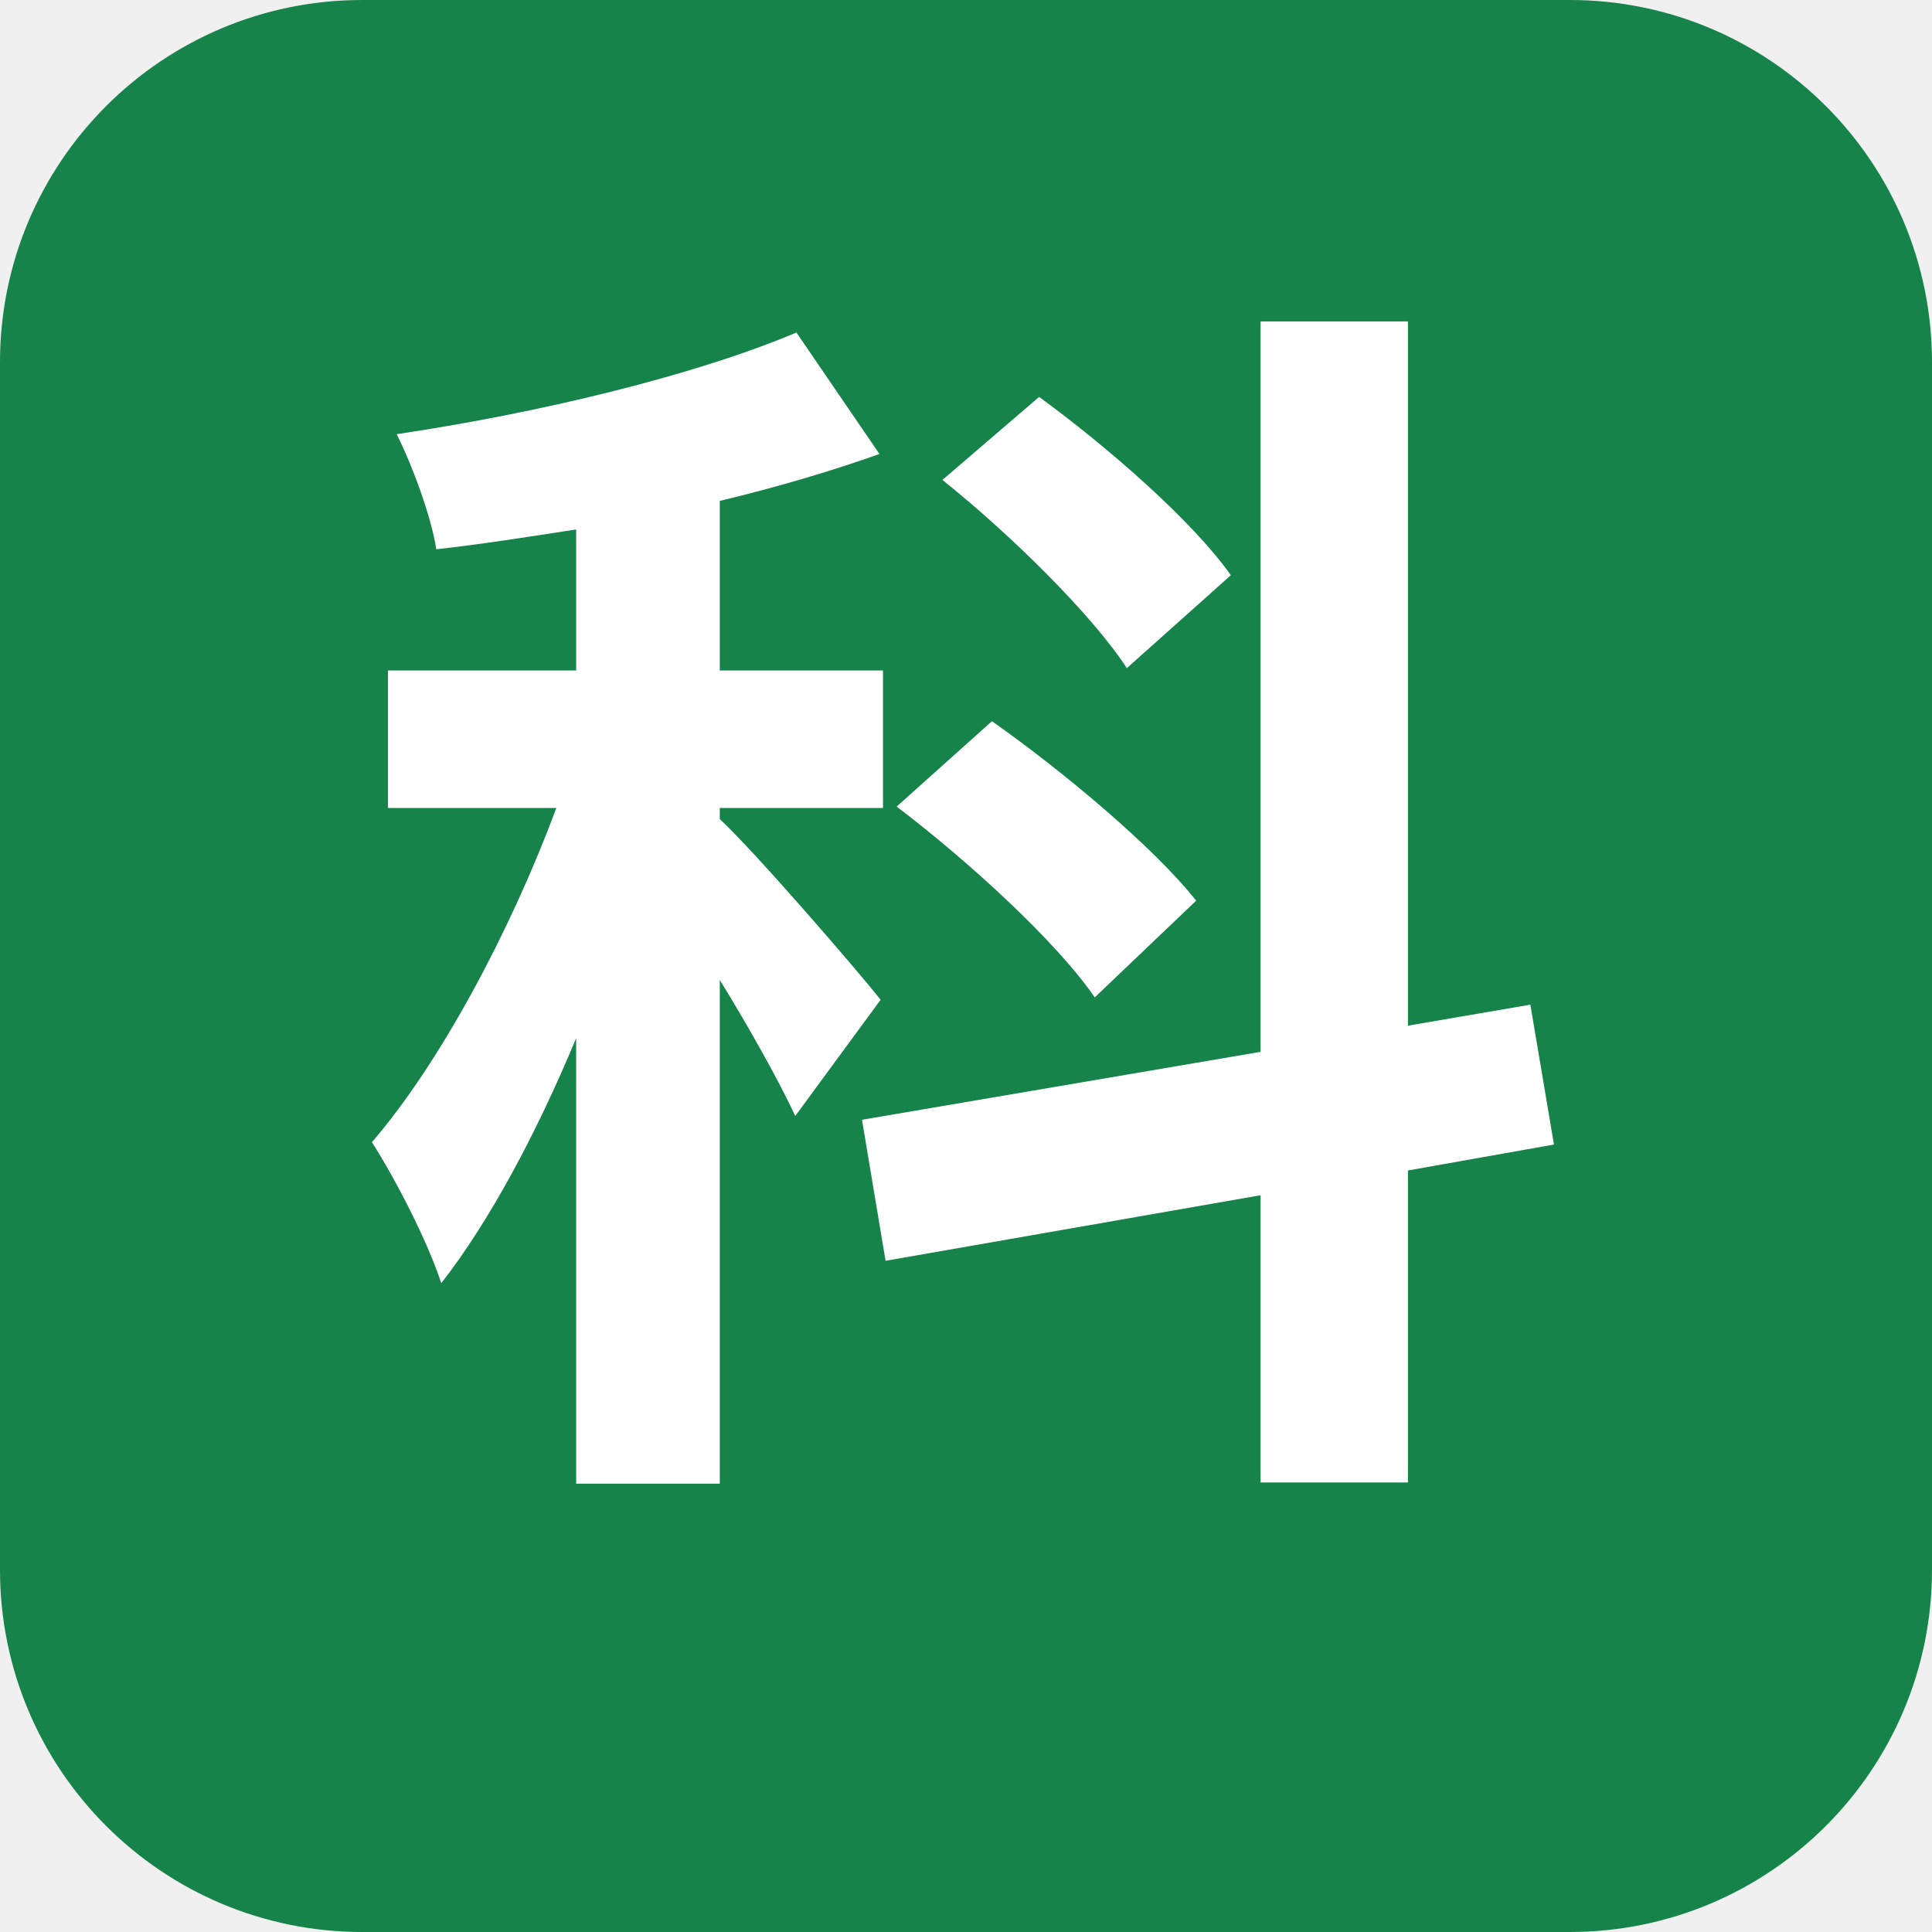
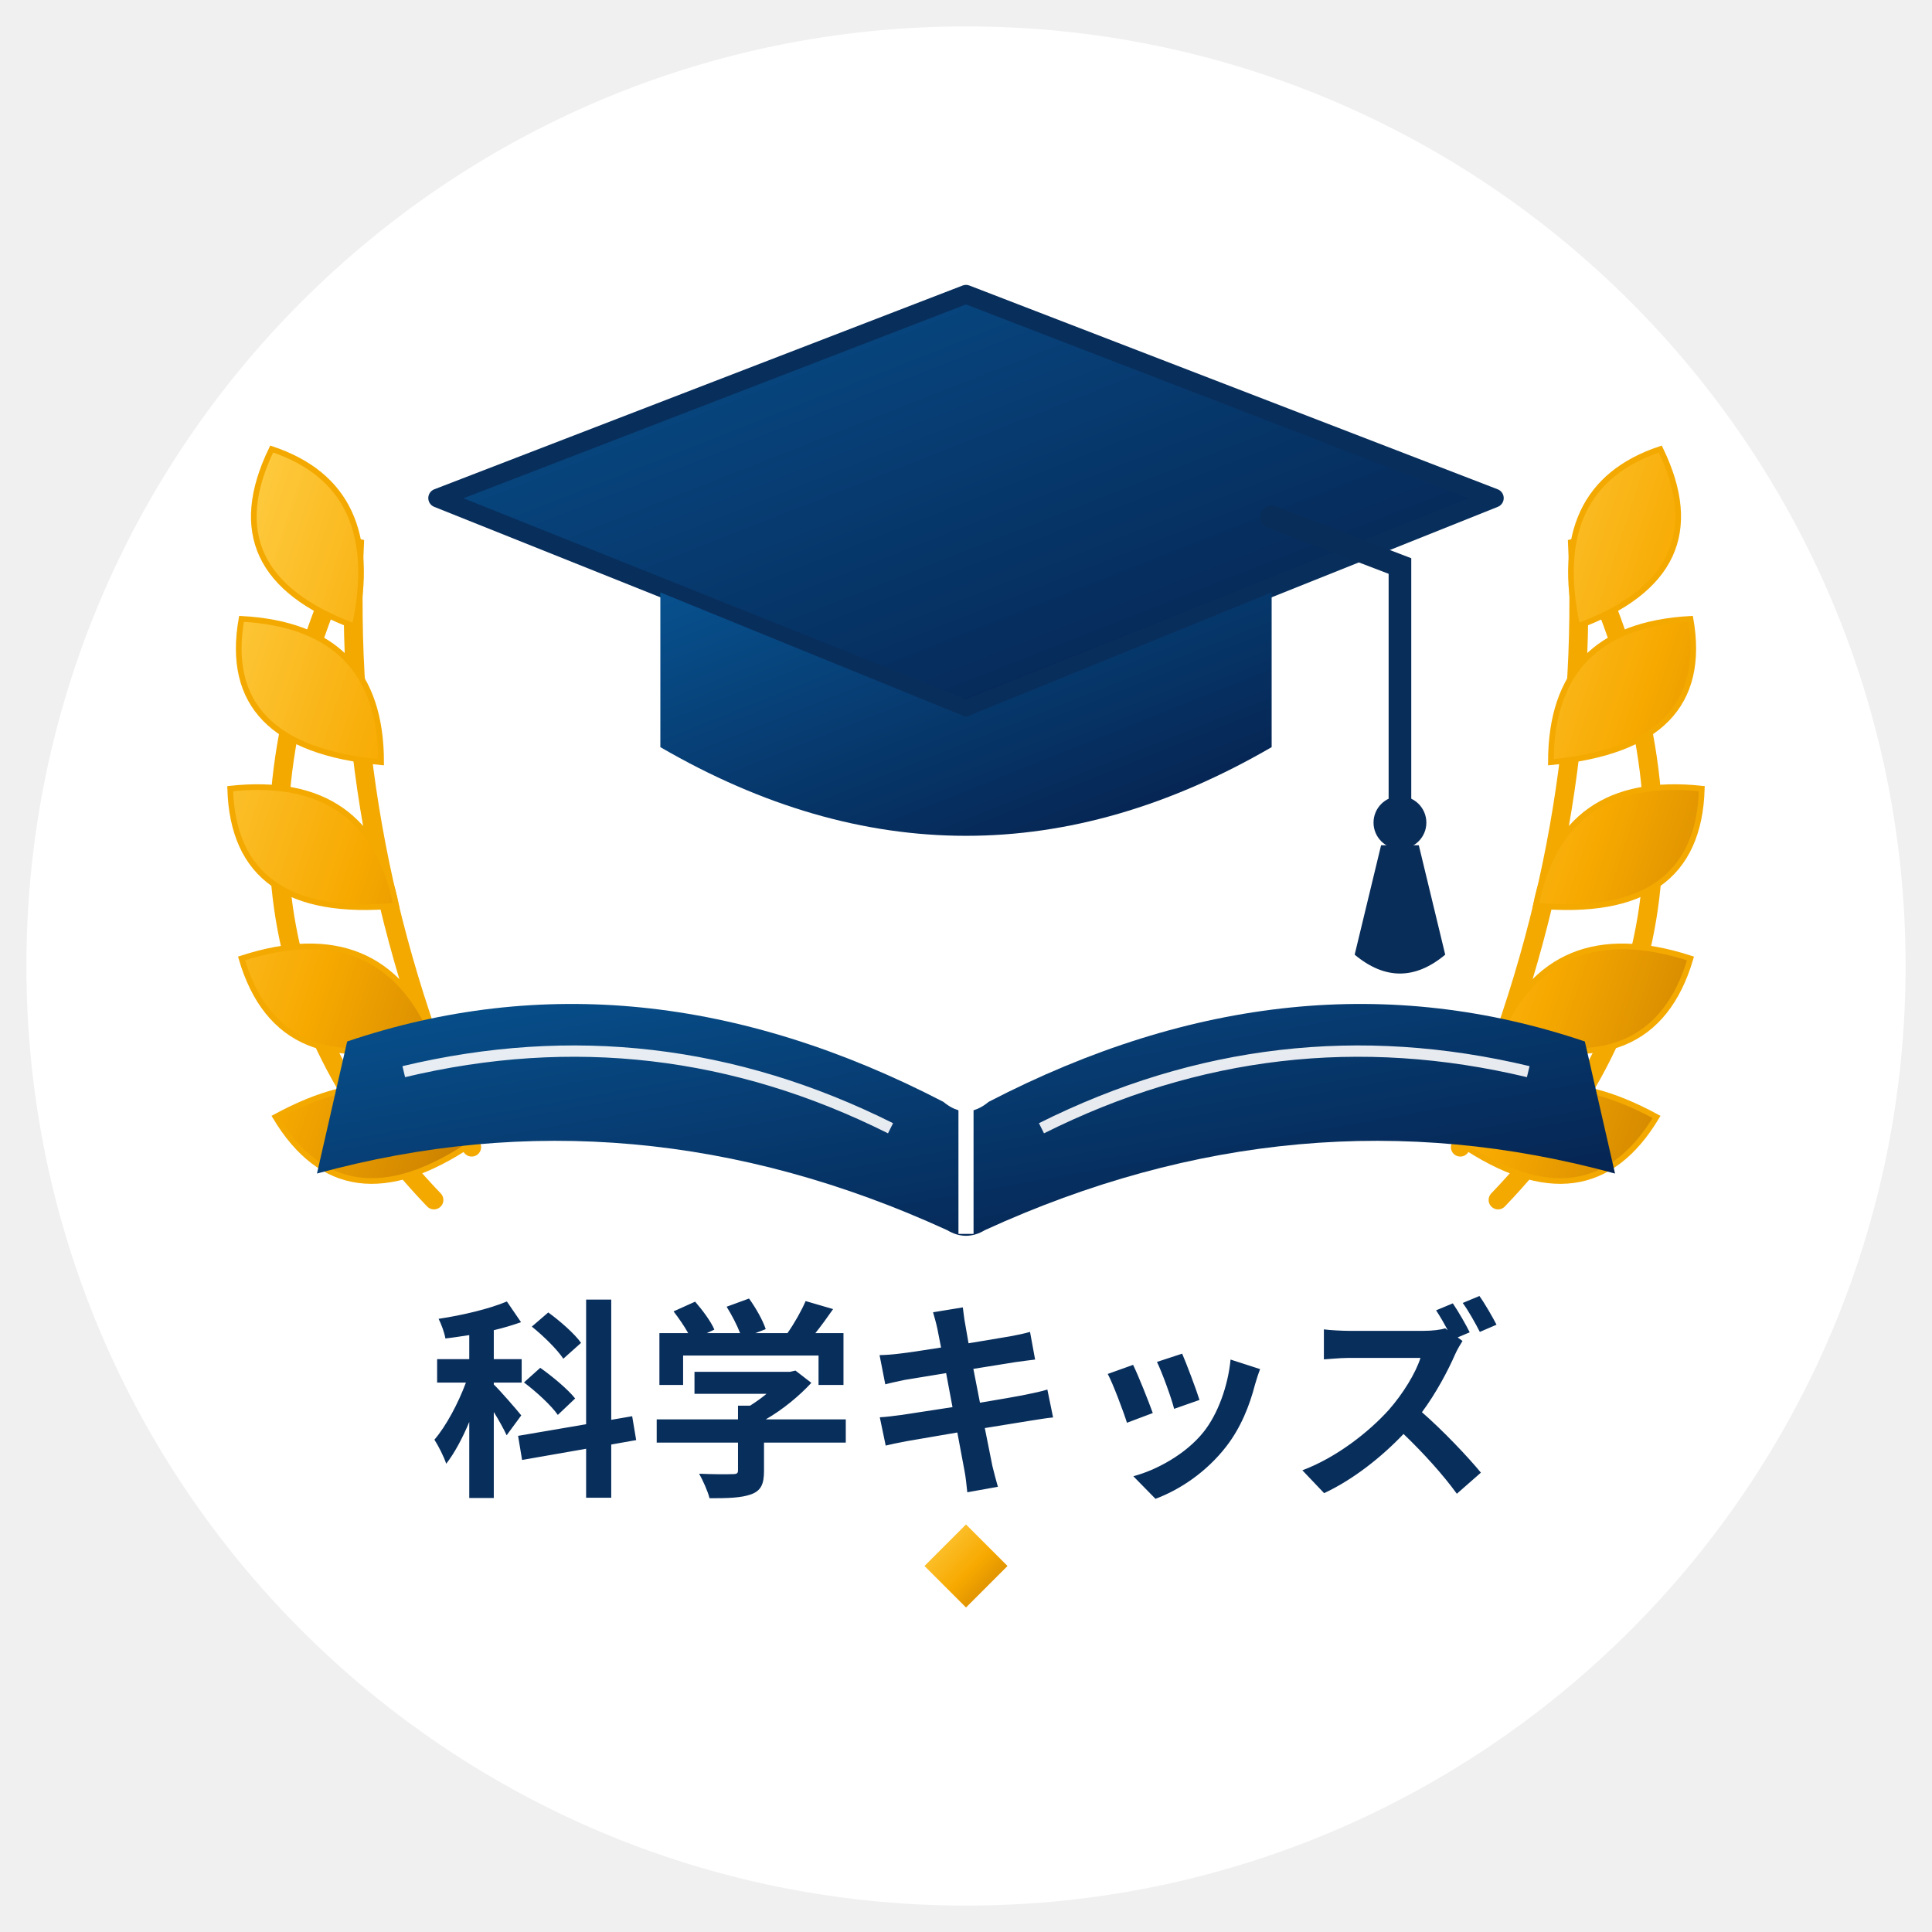
- <svg xmlns="http://www.w3.org/2000/svg" viewBox="0 0 128 128">
-   <rect width="128" height="128" rx="24" fill="#16834a" />
-   <text x="64" y="91" text-anchor="middle" font-family="sans-serif" font-size="82" font-weight="800" fill="#fff">科</text>
+ <svg xmlns="http://www.w3.org/2000/svg" viewBox="0 0 512 512">
+   <defs>
+     <linearGradient id="navy" x1="0" y1="0" x2="1" y2="1">
+       <stop stop-color="#07518e" />
+       <stop offset="1" stop-color="#061e49" />
+     </linearGradient>
+     <linearGradient id="gold" x1="0" y1="0" x2="1" y2="1">
+       <stop stop-color="#ffcf48" />
+       <stop offset=".55" stop-color="#f7a900" />
+       <stop offset="1" stop-color="#c77d00" />
+     </linearGradient>
+     <clipPath id="circle">
+       <circle cx="256" cy="256" r="249" />
+     </clipPath>
+   </defs>
+   <circle cx="256" cy="256" r="249" fill="#fff" />
+   <g clip-path="url(#circle)">
+     <g fill="url(#gold)" stroke="#f3a900" stroke-width="1.5">
+       <path d="M115 318Q45 245 94 143Q90 225 125 304" fill="none" stroke-width="5" stroke-linecap="round" />
+       <path d="M94 166Q56 152 72 119Q102 129 94 166Z M101 202Q58 198 64 164Q101 166 101 202Z M105 240Q62 244 61 209Q98 205 105 240Z M115 275Q74 288 64 254Q101 242 115 275Z M125 303Q91 326 73 296Q108 277 125 303Z" />
+       <path d="M397 318Q467 245 418 143Q422 225 387 304" fill="none" stroke-width="5" stroke-linecap="round" />
+       <path d="M418 166Q456 152 440 119Q410 129 418 166Z M411 202Q454 198 448 164Q411 166 411 202Z M407 240Q450 244 451 209Q414 205 407 240Z M397 275Q438 288 448 254Q411 242 397 275Z M387 303Q421 326 439 296Q404 277 387 303Z" />
+     </g>
+     <path d="M116 132L256 78L396 132L256 188Z" fill="url(#navy)" stroke="#082e5c" stroke-width="5" stroke-linejoin="round" />
+     <path d="M175 157V198Q256 245 337 198V157L256 190Z" fill="url(#navy)" />
+     <path d="M337 137L371 150V213" fill="none" stroke="#092d59" stroke-width="6" stroke-linecap="round" />
+     <circle cx="371" cy="218" r="7" fill="#092d59" />
+     <path d="M366 224L359 253Q371 263 383 253L376 224Z" fill="#092d59" />
+     <path d="M92 276Q169 250 250 292Q256 297 262 292Q343 250 420 276L428 311Q344 288 261 326Q256 329 251 326Q168 288 84 311Z" fill="url(#navy)" />
+     <path d="M256 292V327" stroke="#fff" stroke-width="4" />
+     <path d="M107 284Q174 268 236 299M405 284Q338 268 276 299" fill="none" stroke="#fff" stroke-width="3" opacity=".9" />
+     <text x="256" y="392" text-anchor="middle" font-family="'Noto Sans JP','Yu Gothic',Meiryo,sans-serif" font-size="56" font-weight="900" letter-spacing="1" fill="#082e5c">科学キッズ</text>
+     <path d="M83 415H429" stroke="url(#gold)" stroke-width="5" stroke-linecap="round" />
+     <path d="M256 404L267 415L256 426L245 415Z" fill="url(#gold)" />
+   </g>
</svg>
